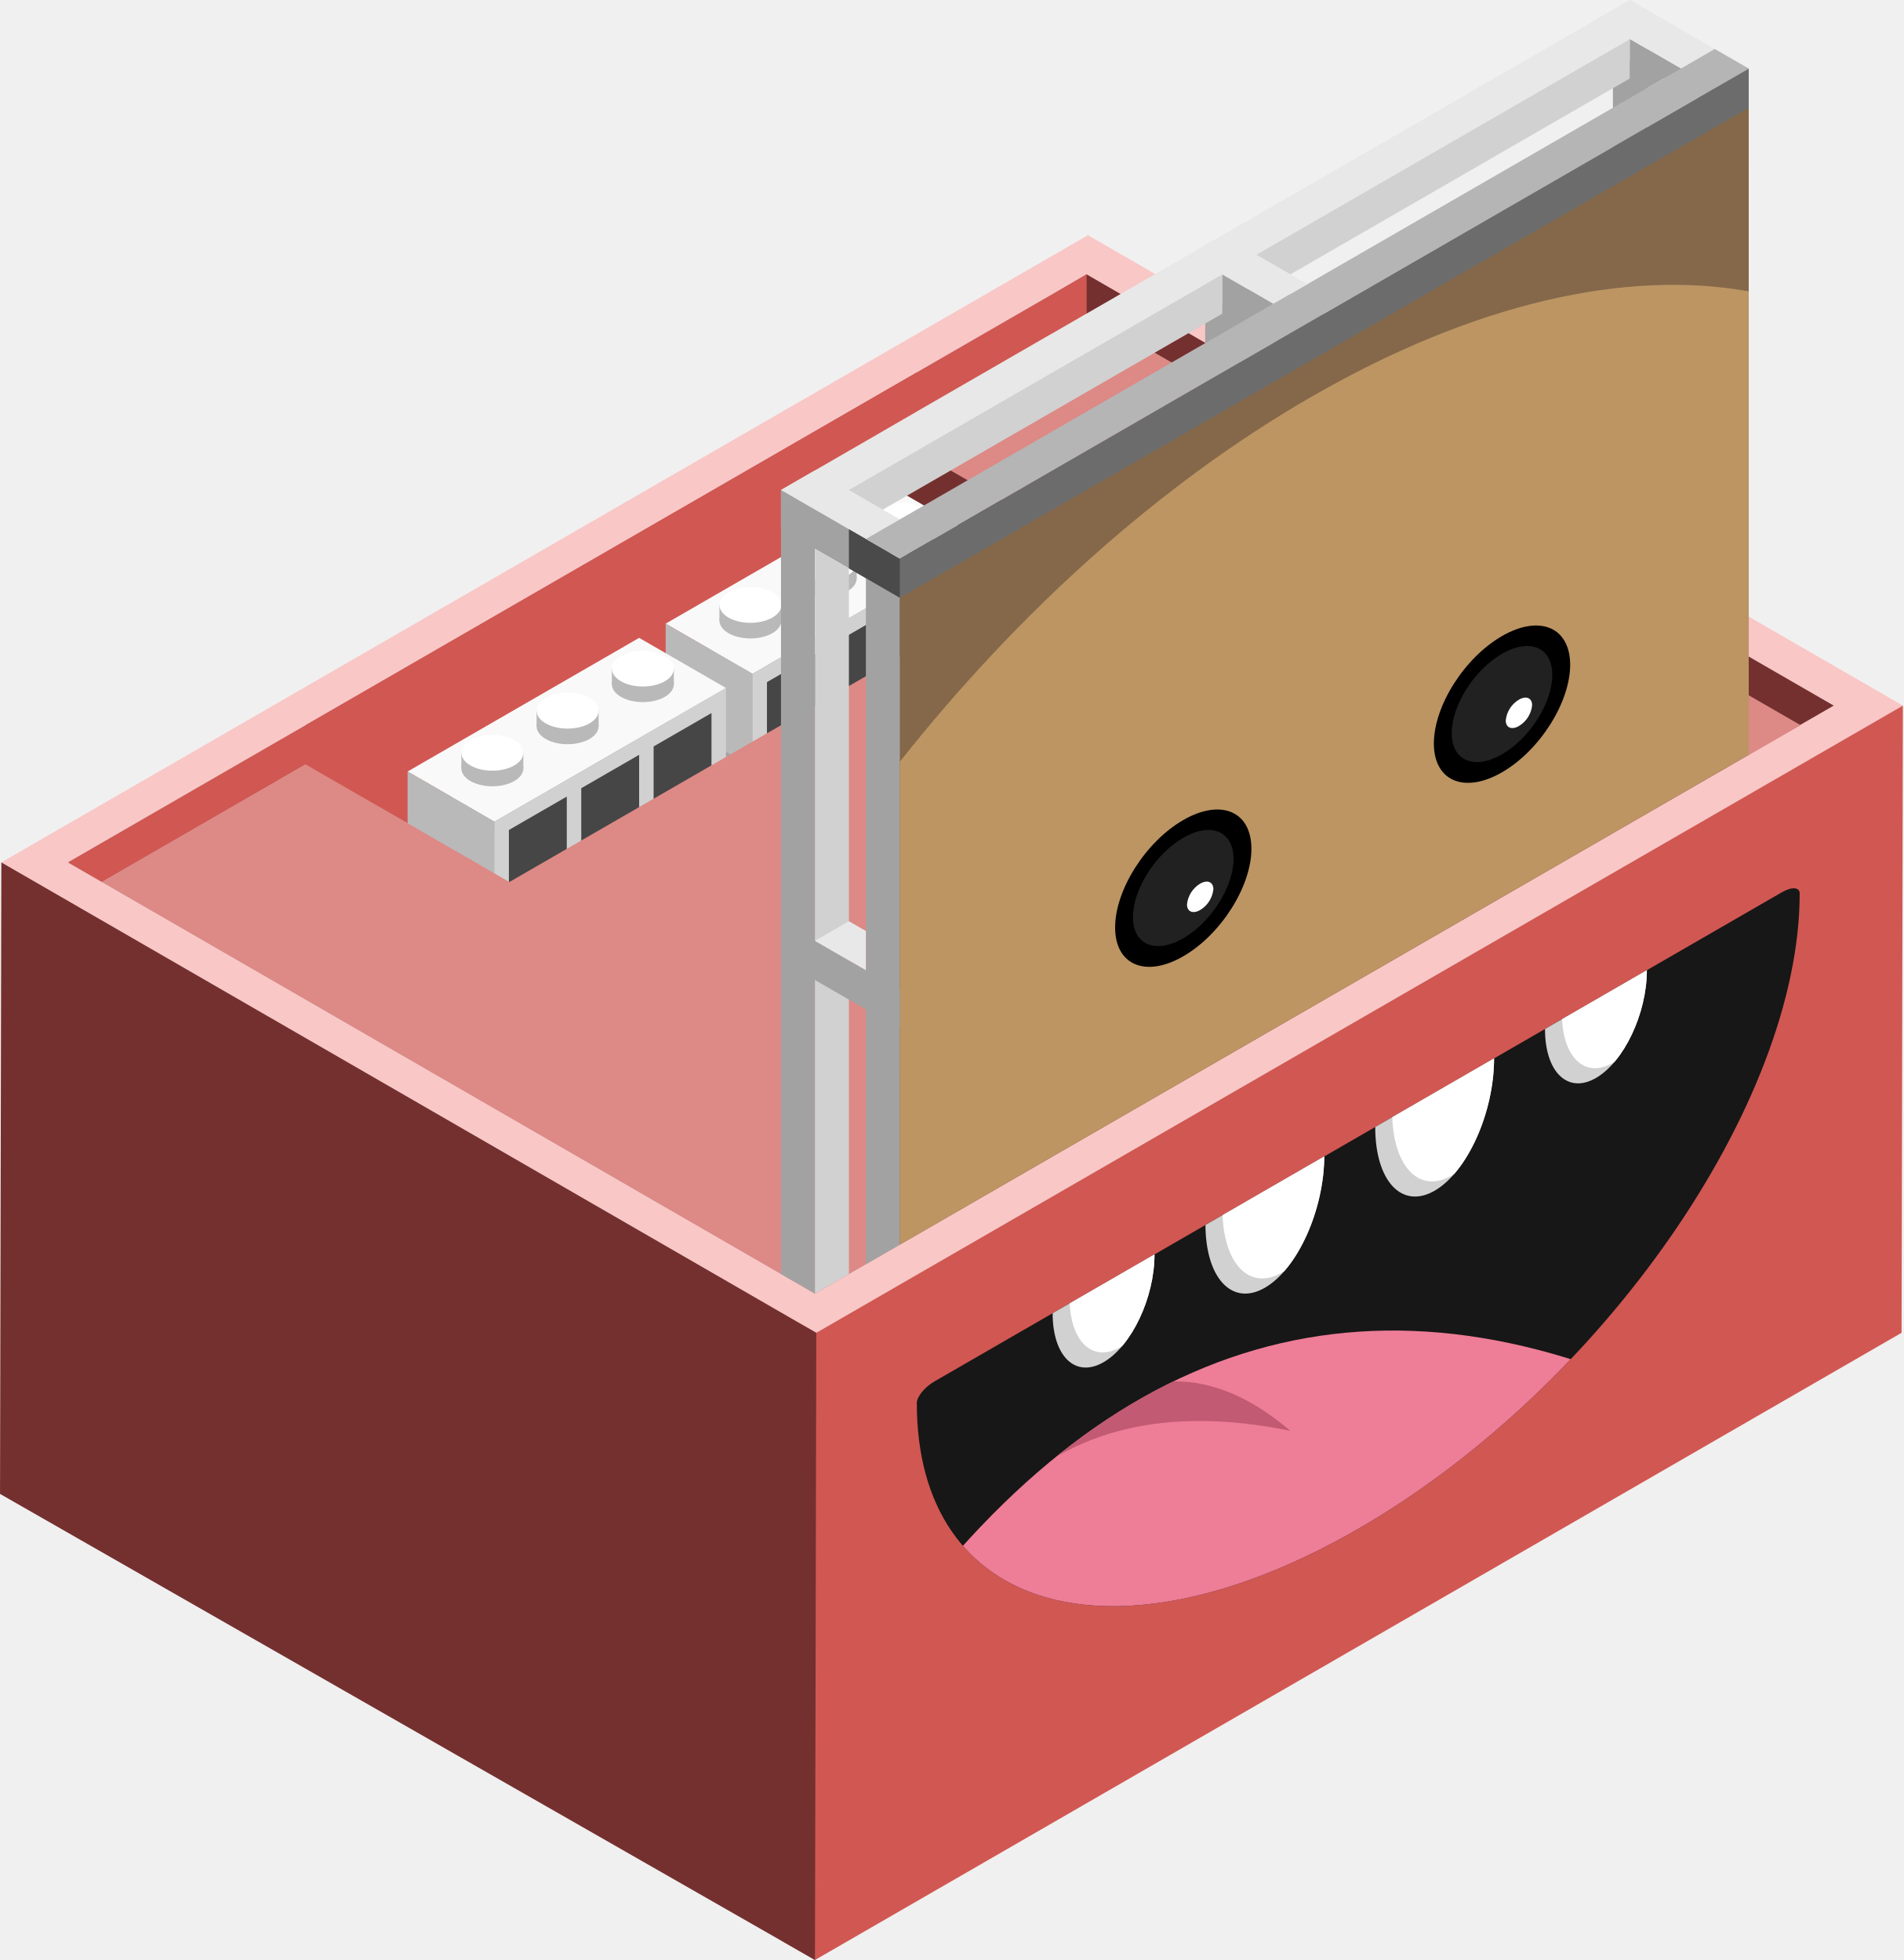
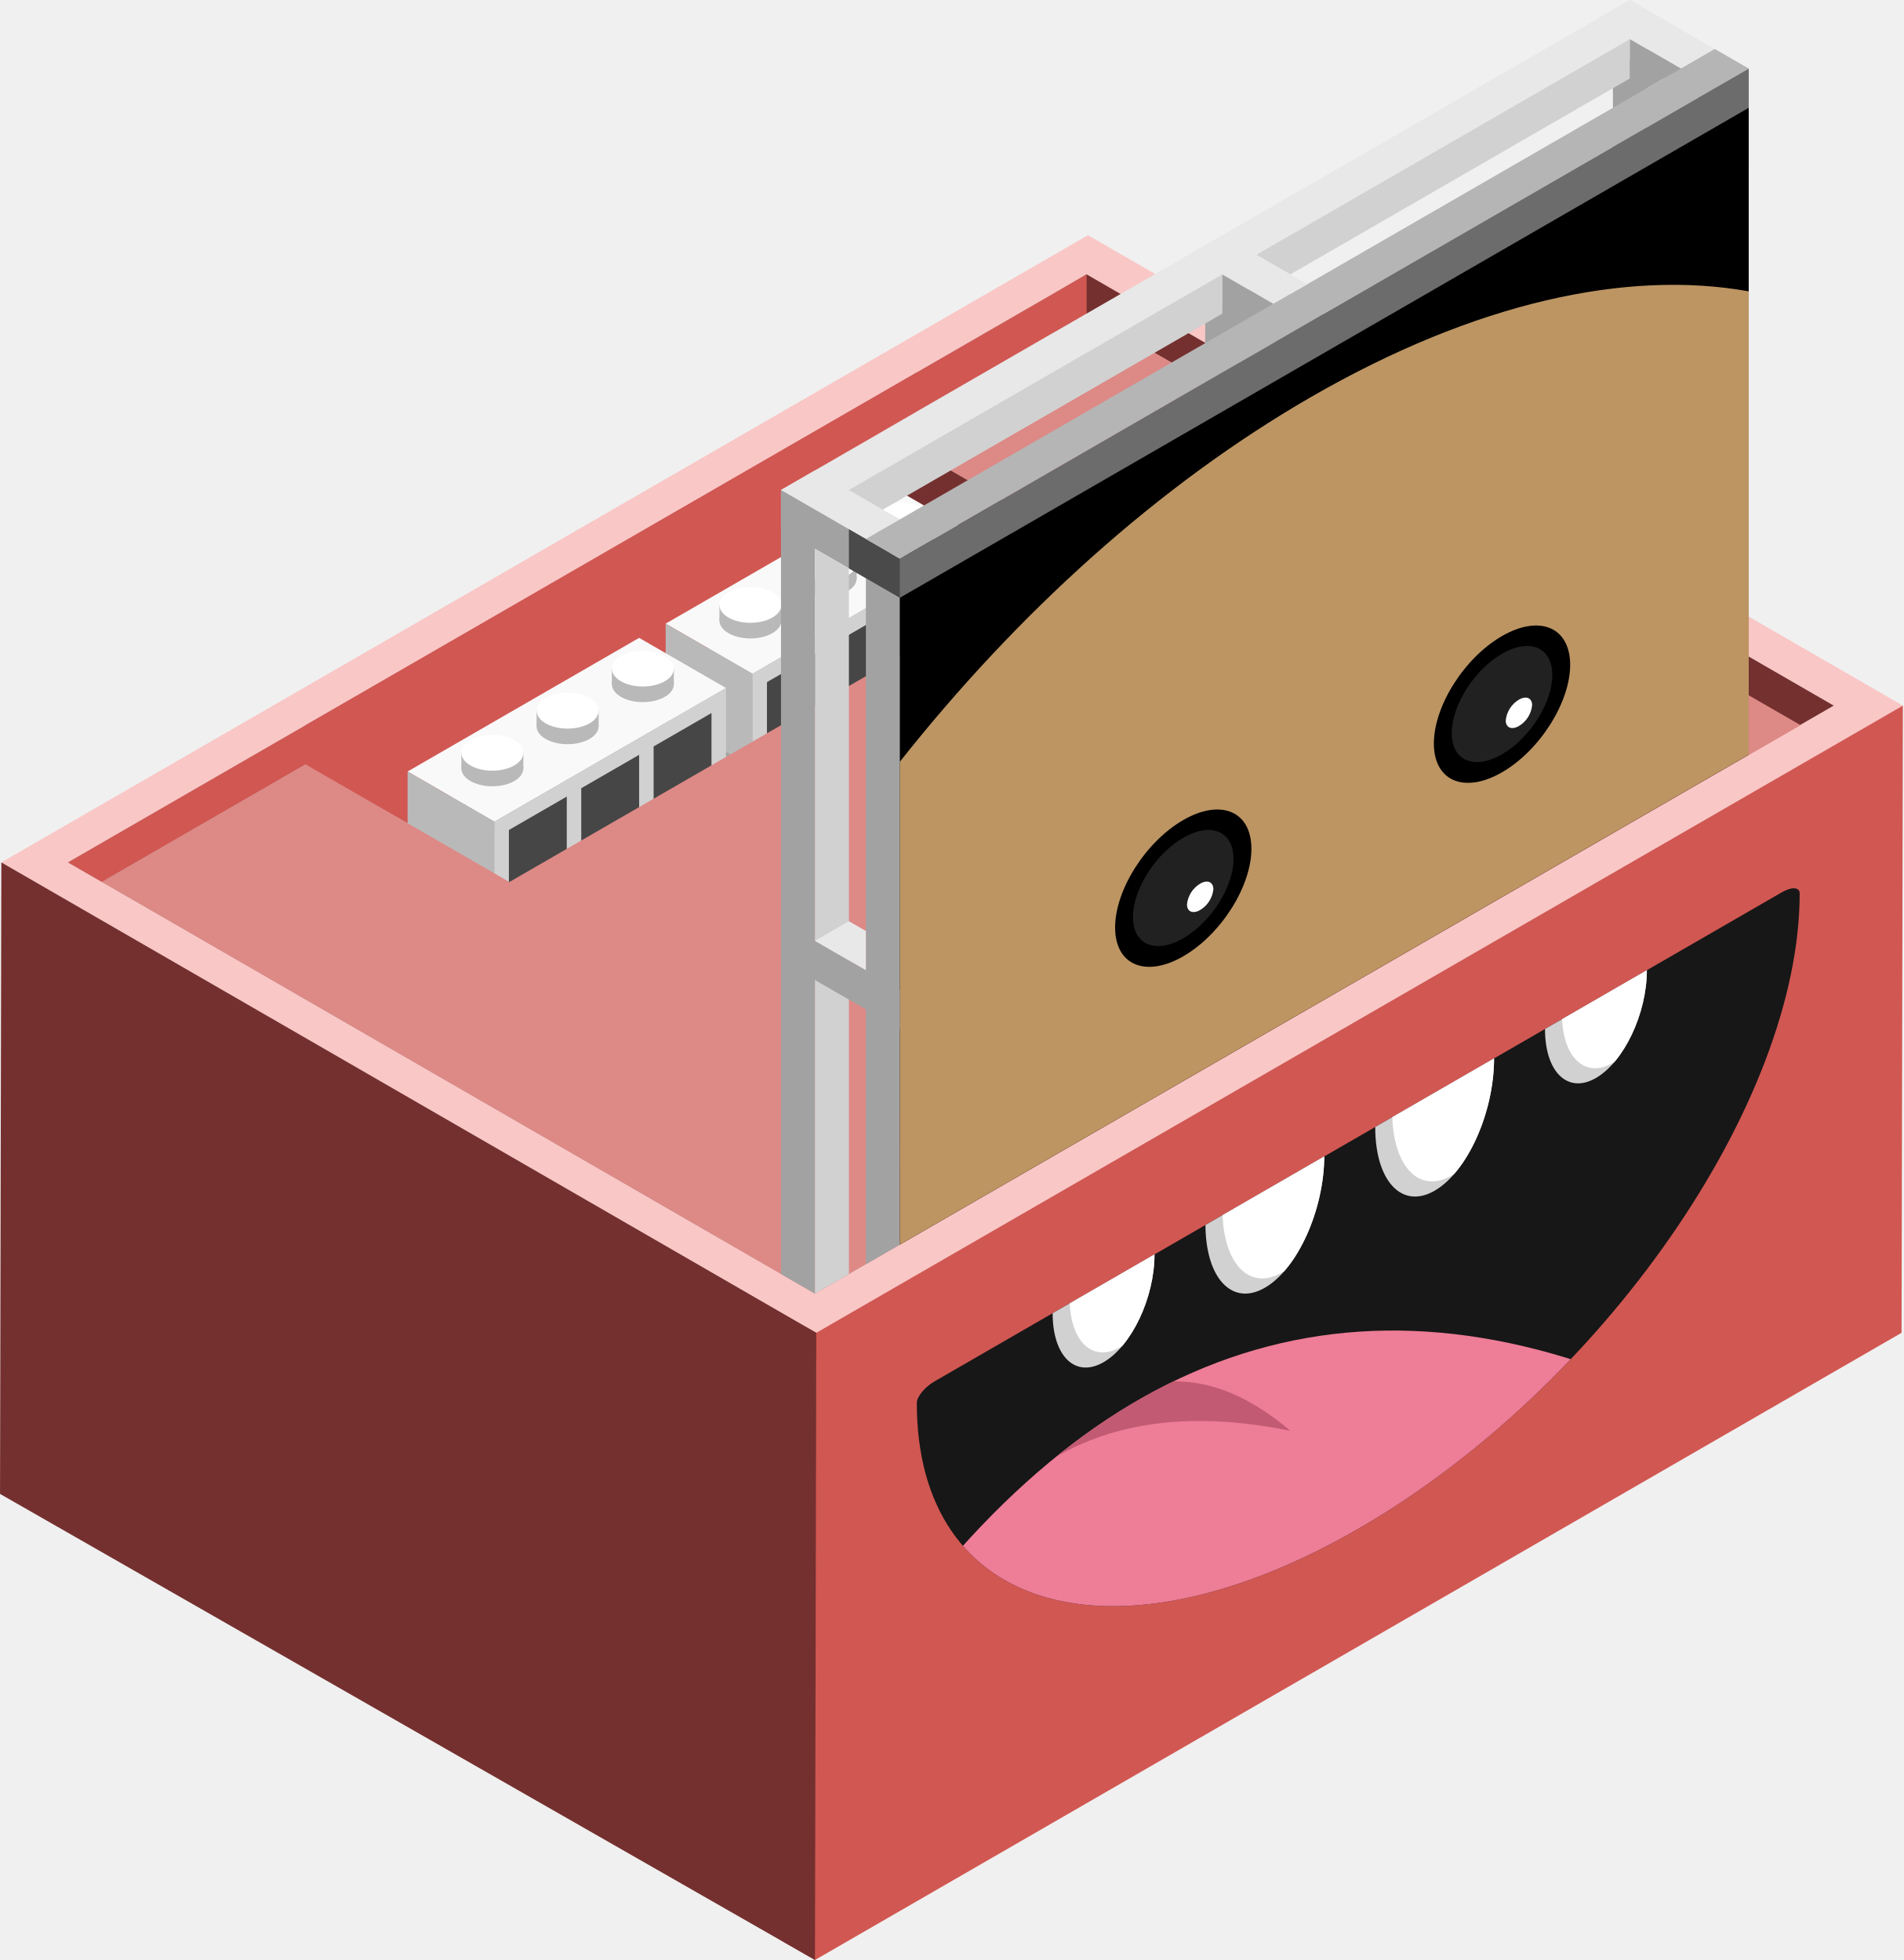
<svg xmlns="http://www.w3.org/2000/svg" id="root" viewBox="0 0 280.272 288.676">
  <defs>
    <style>
      .cls-1 {
        fill: none;
      }

      .cls-2 {
        fill: #e8e8e8;
      }

      .top-light {
        fill: #f9c7c6;
      }

      .exterior-R-prim {
        fill: #d15752;
      }

      .exterior-L-prim {
        fill: #74302f;
      }

      .cls-3 {
        fill: #b9b9b9;
      }

      .cls-4 {
        fill: #a2a2a2;
      }

      .cls-5 {
        fill: #f9f9f9;
      }

      .cls-6 {
        fill: #d1d1d1;
      }

      .cls-7 {
        fill: #464646;
      }

      .cls-8 {
        fill: #fff;
      }

      .top-prim {
        fill: #dd8986;
      }

      .cls-9 {
        fill: #4a4a4a;
      }

      .cls-10 {
        fill: #b5b5b5;
      }

      .cls-11 {
        fill: #6c6c6c;
      }

-       .window-R-prim-dark {
+       .window-R-dark {
        fill: #856849;
      }

      .window-R-prim {
        fill: #bc9563;
      }

      .cls-12 {
        fill: #171717;
      }

      .cls-13 {
        clip-path: url(#clip-path);
      }

      .cls-14 {
        fill: #ee7d97;
      }

      .cls-15 {
        clip-path: url(#clip-path-2);
      }

      .cls-16 {
        fill: #c15a72;
      }

      .cls-17 {
        clip-path: url(#clip-path-3);
      }

      .cls-18 {
        clip-path: url(#clip-path-4);
      }

      .cls-19 {
        clip-path: url(#clip-path-5);
      }

      .cls-20 {
        clip-path: url(#clip-path-6);
      }

      .cls-21 {
        fill: #212121;
      }
    </style>
    <clipPath id="clip-path">
      <path class="cls-1" d="M137.598,203.46l124.804-72.056c1.434-.828,2.598-.746,2.598.182h0c0,30.937-29.126,72.869-65,93.581h0c-35.874,20.712-65,12.411-65-18.526h0C135,205.713,136.164,204.288,137.598,203.46Z" />
    </clipPath>
    <clipPath id="clip-path-2">
      <path class="cls-1" d="M130,242.488v34.641L250,207.847Q179.667,172.458,130,242.488Z" />
    </clipPath>
    <clipPath id="clip-path-3">
      <path class="cls-1" d="M177.5,180.283l17.5-10.104h0c0,7.966-3.921,16.697-8.75,19.486h0c-4.829,2.788-8.75-1.416-8.75-9.382Z" />
    </clipPath>
    <clipPath id="clip-path-4">
      <path class="cls-1" d="M155,193.413l15-8.66h0c0,6.373-3.361,13.487-7.5,15.877h0c-4.139,2.39-7.5-.844-7.5-7.217Z" />
    </clipPath>
    <clipPath id="clip-path-5">
      <path class="cls-1" d="M202.5,165.989l17.5-10.104h0c0,7.966-3.921,16.697-8.75,19.486h0c-4.829,2.788-8.75-1.416-8.75-9.382Z" />
    </clipPath>
    <clipPath id="clip-path-6">
      <path class="cls-1" d="M227.5,151.555l15-8.66h0c0,6.373-3.361,13.487-7.5,15.877h0c-4.139,2.39-7.5-.844-7.5-7.217Z" />
    </clipPath>
  </defs>
  <g id="root-2" data-name="root">
    <path class="cls-2" d="M0,172.862,160.198,80.83l120.074,69.625L120.074,242.488Z" />
    <path class="top-light" d="M.198,127.018l120,69.282,160-92.376-120-69.282Z" />
    <path class="exterior-R-prim" d="M280.003,196.3l.195-92.376-160,92.376-5.195-2.887v92.376l5,2.887Z" />
    <path class="exterior-L-prim" d="M.003,220.029l.195-93.011,120,69.282-.195,92.376Z" />
    <path class="cls-3" d="M160.003,40.415l110,63.509-150,86.602-110-63.508Z" />
    <path class="exterior-L-prim" d="M160.003,40.415l-4.867,2.887v5.773l4.867-2.886,105,60.621,5-2.886Z" />
    <path class="exterior-R-prim" d="M10.003,127.018l150-86.603v5.774l-145,83.715Z" />
    <path class="cls-4" d="M50.003,109.697l90-51.961,30,17.32-90,51.962Z" />
    <path class="exterior-R-prim" d="M135.003,77.943V54.849l-90,51.961v5.902l15,8.532Z" />
    <path class="exterior-L-prim" d="M130.003,86.603l15,8.66,20-11.547-35-20.207Z" />
    <g>
      <path class="cls-5" d="M98.018,91.854l12.786,7.381L144.898,79.551l-12.785-7.382Z" />
      <path class="cls-3" d="M110.804,99.235v13.764l-12.786-7.382V91.854Z" />
      <path class="cls-6" d="M144.898,79.551V93.314l-34.094,19.685V99.235Z" />
      <path class="cls-7" d="M112.935,100.466l8.523-4.922v9.843l-8.523,4.921Z" />
      <path class="cls-7" d="M123.589,94.314l8.524-4.921v9.842l-8.524,4.921Z" />
      <path class="cls-7" d="M134.244,88.163l8.523-4.921V93.084l-8.523,4.921Z" />
      <g>
        <ellipse class="cls-3" cx="110.499" cy="91.395" rx="4.566" ry="2.636" />
        <rect class="cls-3" x="105.933" y="89.096" width="9.132" height="2.298" />
        <ellipse class="cls-8" cx="110.499" cy="89.096" rx="4.566" ry="2.636" />
      </g>
      <g>
        <ellipse class="cls-3" cx="121.58" cy="85.195" rx="4.566" ry="2.636" />
        <rect class="cls-3" x="117.014" y="82.897" width="9.132" height="2.298" />
        <ellipse class="cls-8" cx="121.58" cy="82.897" rx="4.566" ry="2.636" />
      </g>
      <g>
        <ellipse class="cls-3" cx="132.661" cy="78.995" rx="4.566" ry="2.636" />
        <rect class="cls-3" x="128.094" y="76.697" width="9.132" height="2.298" />
        <ellipse class="cls-8" cx="132.661" cy="76.697" rx="4.566" ry="2.636" />
      </g>
    </g>
    <g>
      <path class="cls-5" d="M60.018,113.631l12.786,7.382,34.094-19.685L94.113,93.947Z" />
      <path class="cls-3" d="M72.804,121.013v13.763L60.018,127.394V113.631Z" />
      <path class="cls-6" d="M106.898,101.328V115.092L72.804,134.776v-13.763Z" />
      <path class="cls-7" d="M74.935,122.243l8.523-4.921v9.842l-8.523,4.921Z" />
      <path class="cls-7" d="M85.589,116.092l8.524-4.921v9.842l-8.524,4.921Z" />
      <path class="cls-7" d="M96.244,109.94l8.523-4.921v9.842l-8.523,4.921Z" />
      <g>
        <ellipse class="cls-3" cx="72.499" cy="113.172" rx="4.566" ry="2.636" />
        <rect class="cls-3" x="67.933" y="110.874" width="9.132" height="2.298" />
        <ellipse class="cls-8" cx="72.499" cy="110.874" rx="4.566" ry="2.636" />
      </g>
      <g>
        <ellipse class="cls-3" cx="83.58" cy="106.972" rx="4.566" ry="2.636" />
        <rect class="cls-3" x="79.014" y="104.674" width="9.132" height="2.298" />
        <path class="cls-8" d="M83.58,102.038c2.522,0,4.566,1.18,4.566,2.636S86.102,107.31,83.58,107.31s-4.566-1.18-4.566-2.636S81.058,102.038,83.58,102.038Z" />
      </g>
      <g>
        <ellipse class="cls-3" cx="94.661" cy="100.773" rx="4.566" ry="2.636" />
        <rect class="cls-3" x="90.094" y="98.474" width="9.132" height="2.298" />
        <ellipse class="cls-8" cx="94.661" cy="98.475" rx="4.566" ry="2.636" />
      </g>
    </g>
    <path class="top-prim" d="M15.003,129.904l30-17.32,30,17.32,85-49.074-30-17.321,30-17.32L265.136,106.81l-145.133,83.716Z" />
    <path class="cls-4" d="M237.5,1.444v23.094l5,2.887V10.104l7.5,4.33,5-2.886Z" />
    <path class="cls-4" d="M177.5,36.085l-.068,22.744,5.068,3.237V47.632l7.5,4.33,5-5.773Z" />
    <path class="cls-2" d="M247.5,4.331,120,80.83l-5-2.887V72.169L240,0Z" />
    <path class="cls-6" d="M240,11.548V5.774L185,37.528l5,2.887Z" />
    <path class="cls-6" d="M180,46.189V40.415L122.5,73.613l5,2.886Z" />
    <path class="cls-2" d="M135,77.943l-15-8.66-5,2.886L130,80.83Z" />
    <path class="cls-4" d="M115,72.169v115.47l5,2.887V80.83l10,5.773V80.83Z" />
    <path class="cls-6" d="M125,187.639V83.716l-5-2.886v109.696Z" />
    <path class="cls-4" d="M180,40.415l7.5,4.33-5,2.887L180,46.188Z" />
    <path class="cls-2" d="M257.5,10.104,240,0l-5,2.887,17.5,10.104Z" />
    <path class="cls-4" d="M240,5.774l7.5,4.33-5,2.887L240,11.547Z" />
    <path class="cls-4" d="M127.5,79.386l5.135,3.824L132.5,183.309l-5,2.887Z" />
    <path class="cls-9" d="M137.5,79.386V85.16l-5,2.887-7.5-4.331v-5.773l7.5,4.33Z" />
    <path class="cls-10" d="M127.5,79.386l5,2.887,125-72.169-5-2.887Z" />
    <path class="cls-11" d="M257.5,10.104V24.538L132.5,96.707V82.273Z" />
    <polygon class="window-R-prim-dark" points="132.5 88.046 132.5 183.309 257.5 111.14 257.5 15.878 132.5 88.046" />
    <path class="window-R-prim" d="M257.5,42.911C239.56,39.685,217.216,44.519,193,58.5c-22.448,12.96-43.286,31.924-60.5,53.694v71.115l125-72.169Z" />
    <path class="cls-2" d="M192.5,41.858,180,34.642l-5,2.886,12.5,7.217Z" />
    <path class="cls-4" d="M132.5,145.781,115,135.678v5.773l17.5,10.104Z" />
    <path class="cls-2" d="M125,135.678l-5,2.887,7.5,4.33v-5.774Z" />
    <path class="cls-12" d="M137.598,203.46l124.804-72.056c1.434-.828,2.598-.746,2.598.182h0c0,30.937-29.126,72.869-65,93.581h0c-35.874,20.712-65,12.411-65-18.526h0C135,205.713,136.164,204.288,137.598,203.46Z" />
    <g class="cls-13">
      <g>
        <path class="cls-14" d="M130,242.488v34.641L250,207.847Q179.667,172.458,130,242.488Z" />
        <g class="cls-15">
          <path class="cls-16" d="M147.501,220.812c-.125.066,13.311-13.438,14.999-14.409q13.5-7.573,27.5,4.33Q162.875,205.205,147.501,220.812Z" />
        </g>
        <path class="cls-6" d="M177.5,180.283l17.5-10.104h0c0,7.966-3.921,16.697-8.75,19.486h0c-4.829,2.788-8.75-1.416-8.75-9.382Z" />
        <g class="cls-17">
          <path class="cls-8" d="M180,178.052l17.5-10.104h0c0,7.967-3.921,16.698-8.75,19.486h0c-4.829,2.788-8.75-1.416-8.75-9.382Z" />
        </g>
        <path class="cls-6" d="M155,193.413l15-8.66h0c0,6.373-3.361,13.487-7.5,15.877h0c-4.139,2.39-7.5-.844-7.5-7.217Z" />
        <g class="cls-18">
          <path class="cls-8" d="M157.5,191.182l15-8.66h0c0,6.373-3.361,13.487-7.5,15.877h0c-4.139,2.39-7.5-.844-7.5-7.217Z" />
        </g>
        <path class="cls-6" d="M202.5,165.989l17.5-10.104h0c0,7.966-3.921,16.697-8.75,19.486h0c-4.829,2.788-8.75-1.416-8.75-9.382Z" />
        <g class="cls-19">
          <path class="cls-8" d="M205,163.758l17.5-10.104h0c0,7.966-3.921,16.698-8.75,19.486h0c-4.829,2.788-8.75-1.416-8.75-9.382Z" />
        </g>
        <path class="cls-6" d="M227.5,151.555l15-8.66h0c0,6.373-3.361,13.487-7.5,15.877h0c-4.139,2.39-7.5-.844-7.5-7.217Z" />
        <g class="cls-20">
          <path class="cls-8" d="M230,149.324l15-8.66h0c0,6.373-3.361,13.487-7.5,15.877h0c-4.139,2.39-7.5-.844-7.5-7.217Z" />
        </g>
        <g>
          <path d="M158.997,137.101c0-5.538,4.497-12.63,10.035-15.827s10.034-1.298,10.034,4.241-4.496,12.63-10.034,15.827S158.997,142.639,158.997,137.101Z" />
          <path d="M205.934,110.002c0-5.538,4.496-12.63,10.034-15.827s10.035-1.297,10.035,4.241-4.497,12.63-10.035,15.827S205.934,115.541,205.934,110.002Z" />
          <path class="exterior-L-prim" d="M161.627,135.563c0-4.087,3.318-9.32,7.405-11.68s7.404-.957,7.404,3.13-3.318,9.32-7.404,11.679S161.627,139.649,161.627,135.563Z" />
          <path class="exterior-L-prim" d="M208.564,108.464c0-4.087,3.318-9.32,7.404-11.679s7.405-.958,7.405,3.129-3.318,9.32-7.405,11.679S208.564,112.55,208.564,108.464Z" />
          <path class="cls-8" d="M169.581,133.703a4.032,4.032,0,0,1,1.942-3.063c1.072-.619,1.943-.251,1.943.821a4.032,4.032,0,0,1-1.943,3.063C170.452,135.143,169.581,134.775,169.581,133.703Z" />
          <path class="cls-8" d="M216.518,106.604a4.032,4.032,0,0,1,1.942-3.063c1.072-.619,1.942-.251,1.942.821a4.029,4.029,0,0,1-1.942,3.063C217.388,108.044,216.518,107.676,216.518,106.604Z" />
        </g>
      </g>
    </g>
    <g>
      <path d="M164.199,136.606c0-5.538,4.497-12.63,10.035-15.827s10.034-1.298,10.034,4.241-4.496,12.63-10.034,15.827S164.199,142.144,164.199,136.606Z" />
      <path d="M211.136,109.507c0-5.538,4.496-12.63,10.034-15.827s10.035-1.297,10.035,4.241-4.497,12.63-10.035,15.827S211.136,115.046,211.136,109.507Z" />
      <path class="cls-21" d="M166.829,135.068c0-4.087,3.318-9.32,7.405-11.68s7.404-.957,7.404,3.13-3.318,9.32-7.404,11.679S166.829,139.154,166.829,135.068Z" />
      <path class="cls-21" d="M213.766,107.969c0-4.087,3.318-9.32,7.404-11.679s7.405-.958,7.405,3.129-3.318,9.32-7.405,11.679S213.766,112.055,213.766,107.969Z" />
      <path class="cls-8" d="M174.783,133.208a4.032,4.032,0,0,1,1.942-3.063c1.072-.619,1.943-.251,1.943.821a4.032,4.032,0,0,1-1.943,3.063C175.654,134.648,174.783,134.28,174.783,133.208Z" />
      <path class="cls-8" d="M221.72,106.109a4.031,4.031,0,0,1,1.942-3.063c1.072-.619,1.942-.251,1.942.821a4.029,4.029,0,0,1-1.942,3.063C222.59,107.549,221.72,107.181,221.72,106.109Z" />
    </g>
  </g>
</svg>
